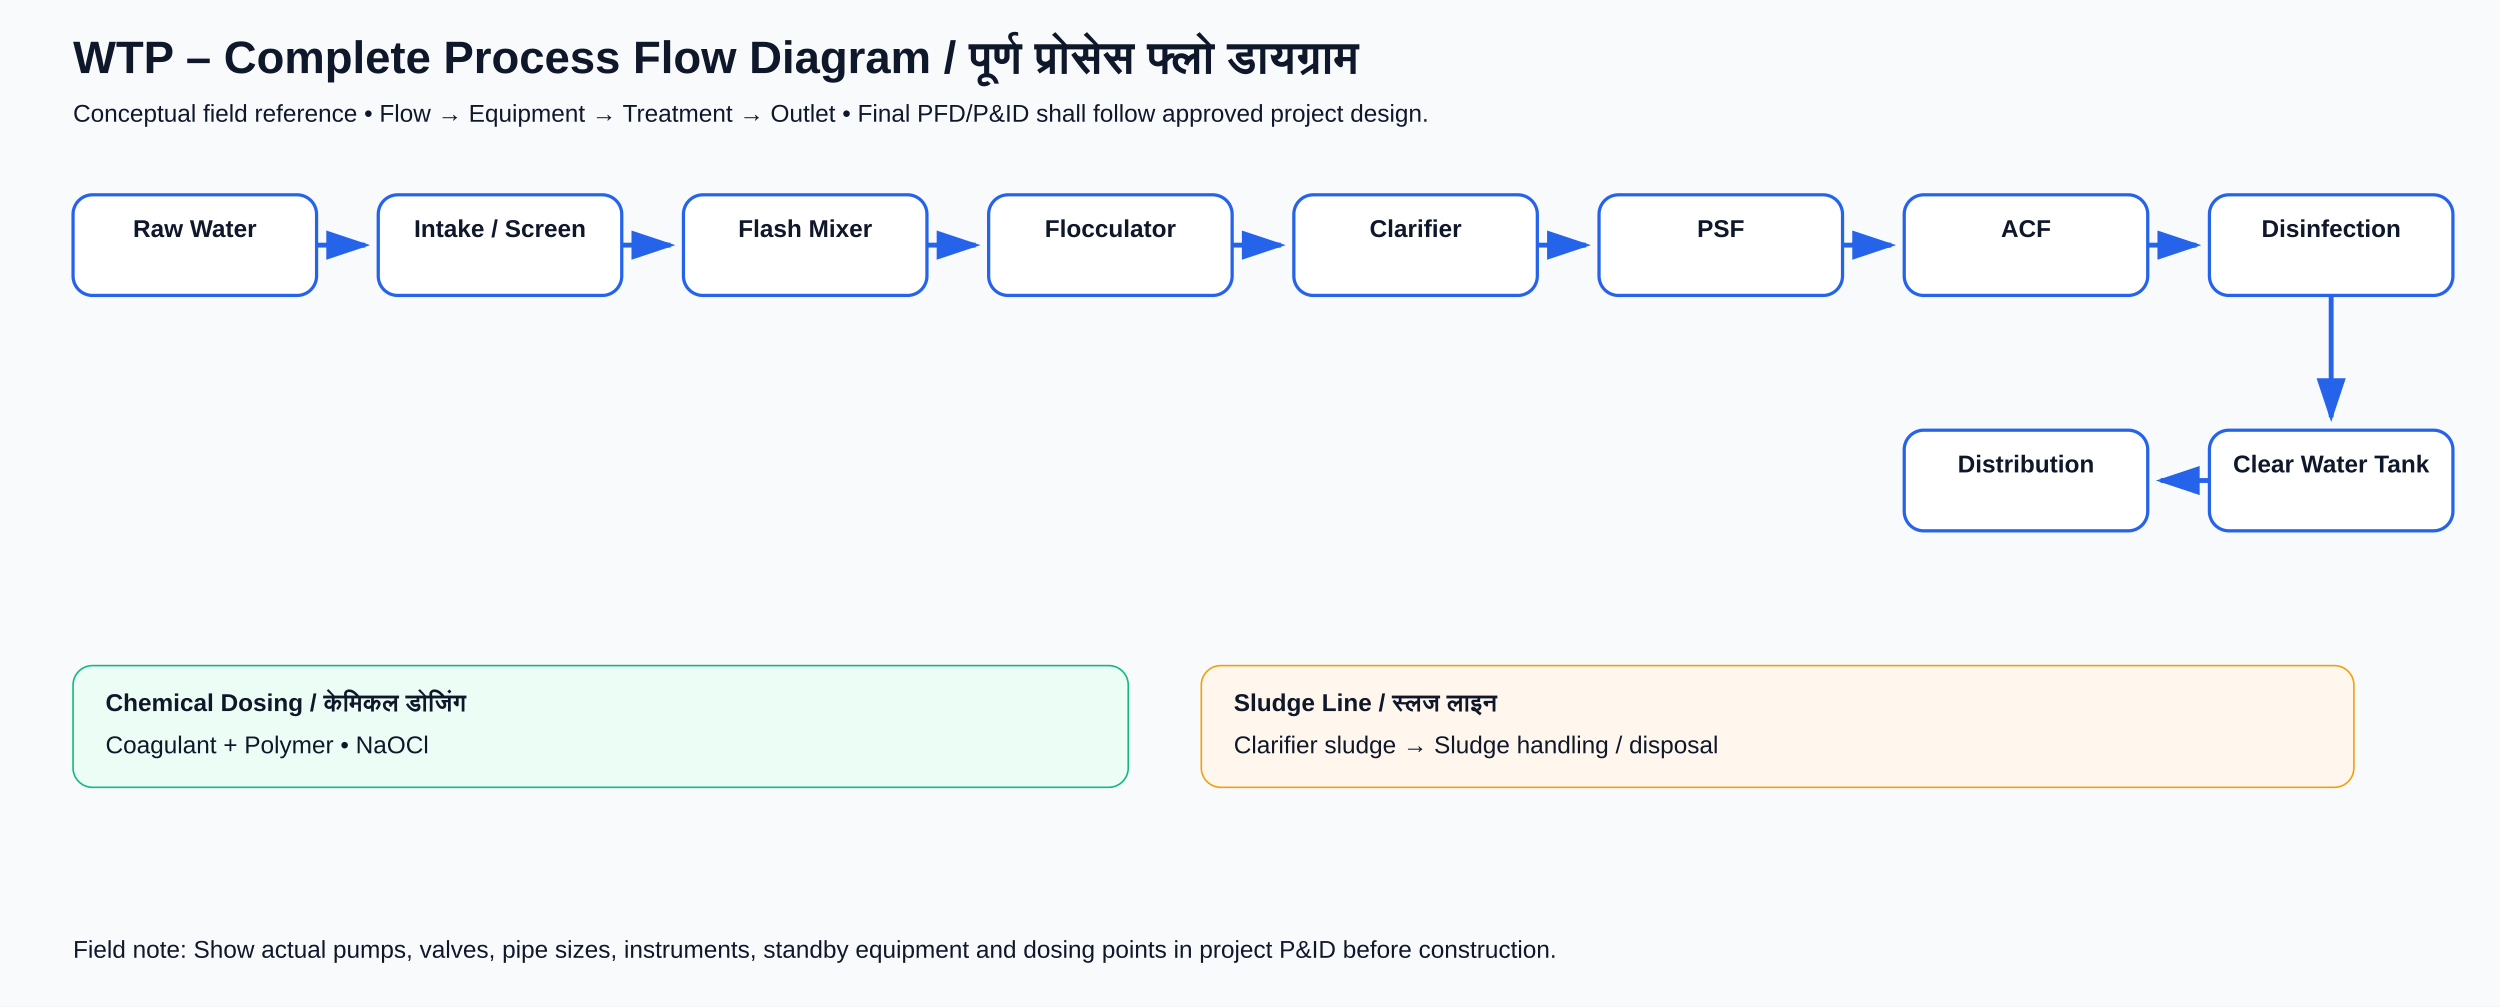
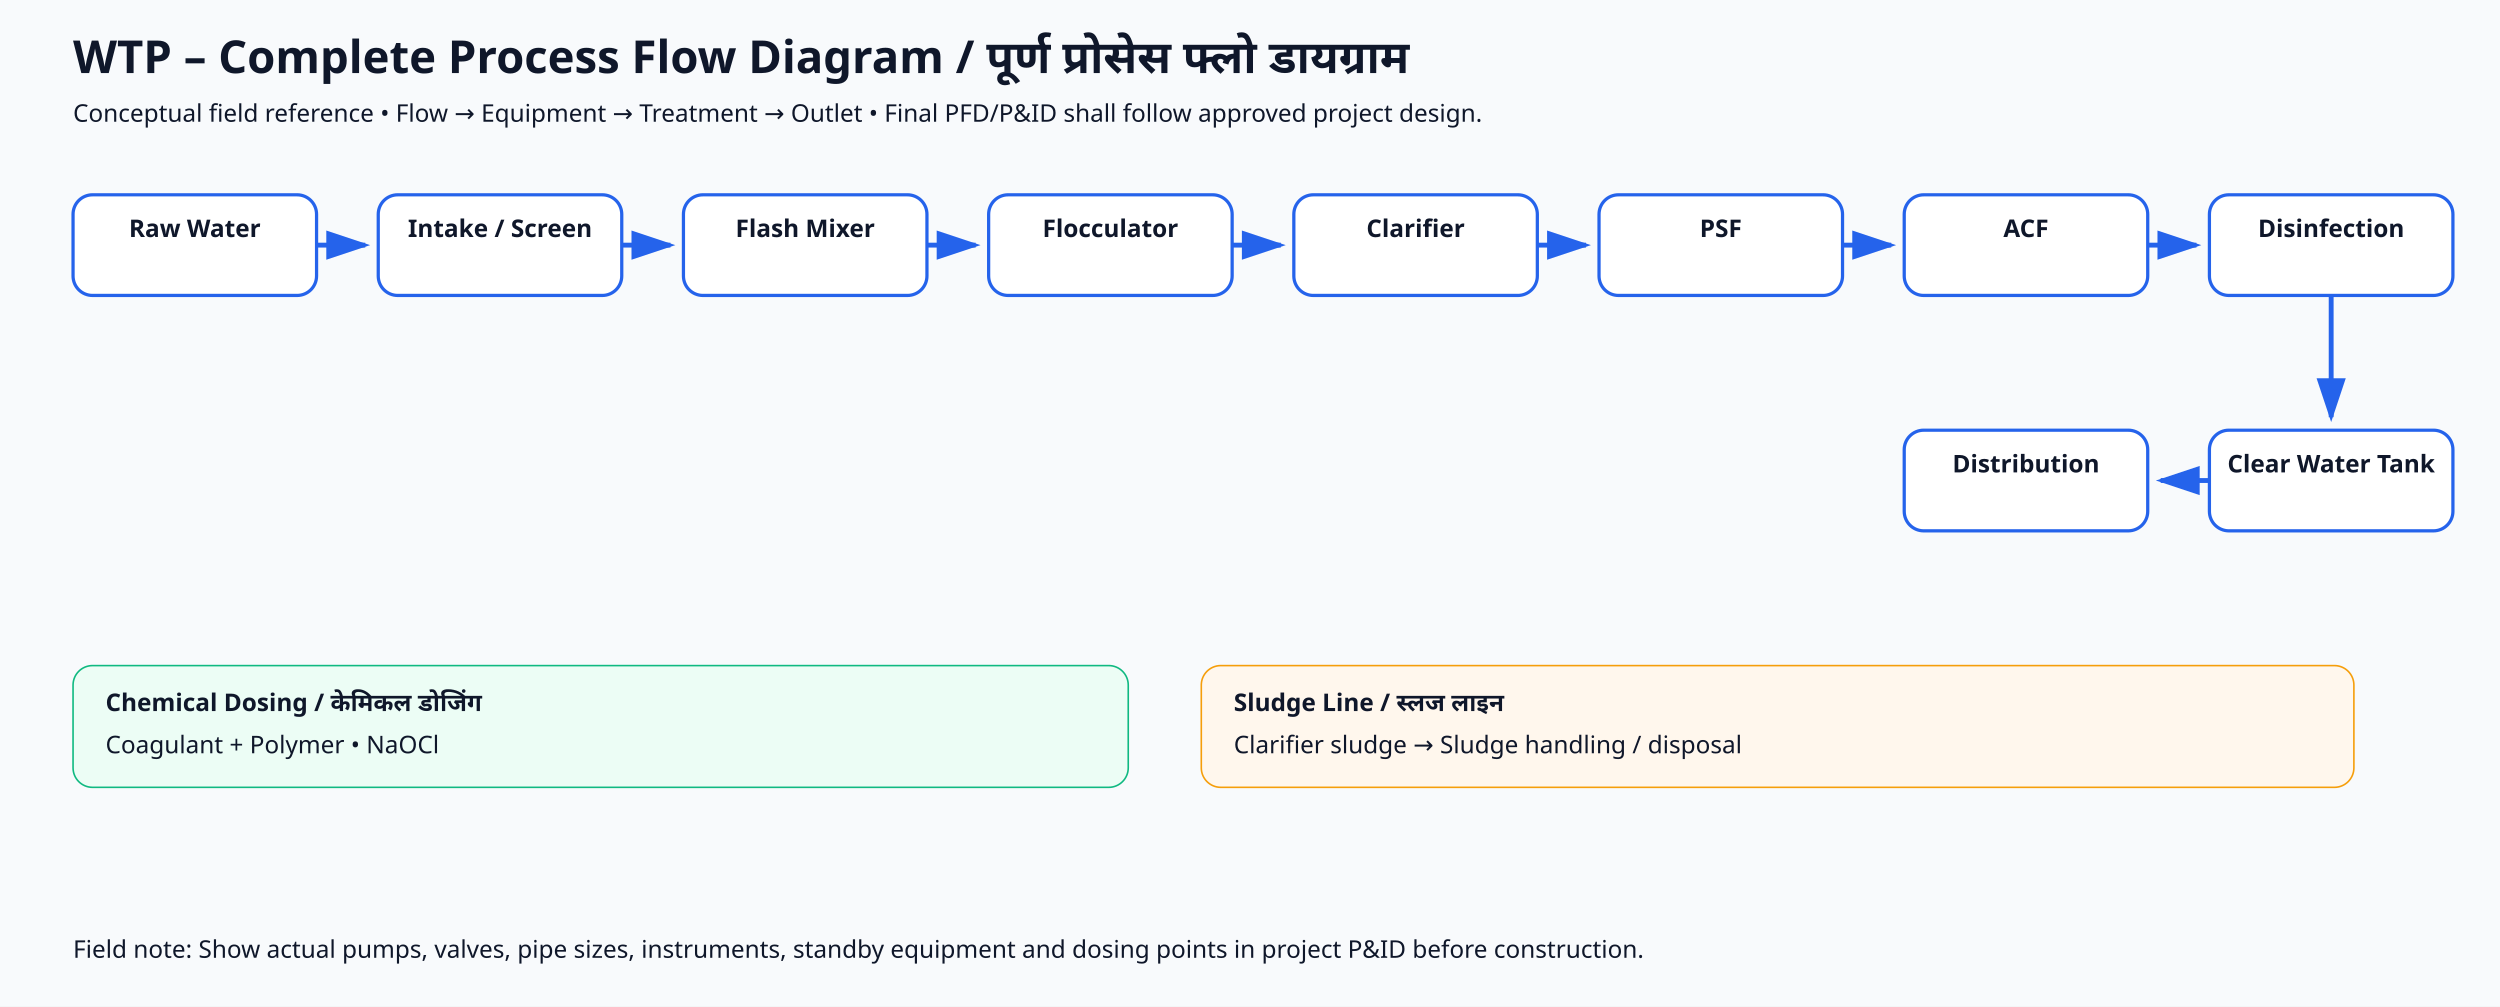
<svg xmlns="http://www.w3.org/2000/svg" width="1540" height="620" viewBox="0 0 1540 620">
  <defs>
    <marker id="a" markerWidth="10" markerHeight="10" refX="8" refY="3" orient="auto">
      <path d="M0,0 L0,6 L9,3 z" fill="#2563eb" />
    </marker>
-     <style>.t{font-family:Arial,sans-serif;fill:#0f172a}.b{fill:#fff;stroke:#2563eb;stroke-width:2}.l{stroke:#2563eb;stroke-width:3;fill:none;marker-end:url(#a)}.s{font-size:15px;font-weight:700}.n{font-size:15px}.h{font-size:28px;font-weight:700}</style>
+     <style>.t{font-family:'Noto Sans','Noto Sans Devanagari',sans-serif;fill:#0f172a}.b{fill:#fff;stroke:#2563eb;stroke-width:2}.l{stroke:#2563eb;stroke-width:3;fill:none;marker-end:url(#a)}.s{font-size:15px;font-weight:700}.n{font-size:15px}.h{font-size:28px;font-weight:700}</style>
  </defs>
  <rect width="100%" height="100%" fill="#f8fafc" />
  <text class="t h" x="45" y="45">WTP – Complete Process Flow Diagram / पूर्ण प्रोसेस फ्लो डायग्राम</text>
  <text class="t n" x="45" y="75">Conceptual field reference • Flow → Equipment → Treatment → Outlet • Final PFD/P&amp;ID shall follow approved project design.</text>
  <rect class="b" x="45" y="120" rx="12" width="150" height="62" />
  <text class="t s" text-anchor="middle" x="120.0" y="146">Raw Water</text>
  <rect class="b" x="233" y="120" rx="12" width="150" height="62" />
  <text class="t s" text-anchor="middle" x="308.0" y="146">Intake / Screen</text>
  <rect class="b" x="421" y="120" rx="12" width="150" height="62" />
  <text class="t s" text-anchor="middle" x="496.0" y="146">Flash Mixer</text>
  <rect class="b" x="609" y="120" rx="12" width="150" height="62" />
  <text class="t s" text-anchor="middle" x="684.0" y="146">Flocculator</text>
  <rect class="b" x="797" y="120" rx="12" width="150" height="62" />
  <text class="t s" text-anchor="middle" x="872.0" y="146">Clarifier</text>
  <rect class="b" x="985" y="120" rx="12" width="150" height="62" />
  <text class="t s" text-anchor="middle" x="1060.0" y="146">PSF</text>
  <rect class="b" x="1173" y="120" rx="12" width="150" height="62" />
  <text class="t s" text-anchor="middle" x="1248.0" y="146">ACF</text>
  <rect class="b" x="1361" y="120" rx="12" width="150" height="62" />
  <text class="t s" text-anchor="middle" x="1436.0" y="146">Disinfection</text>
  <rect class="b" x="1361" y="265" rx="12" width="150" height="62" />
  <text class="t s" text-anchor="middle" x="1436.0" y="291">Clear Water Tank</text>
  <rect class="b" x="1173" y="265" rx="12" width="150" height="62" />
  <text class="t s" text-anchor="middle" x="1248.0" y="291">Distribution</text>
  <path class="l" d="M195,151.0 L225,151.0" />
  <path class="l" d="M383,151.0 L413,151.0" />
  <path class="l" d="M571,151.0 L601,151.0" />
  <path class="l" d="M759,151.0 L789,151.0" />
  <path class="l" d="M947,151.0 L977,151.0" />
  <path class="l" d="M1135,151.0 L1165,151.0" />
  <path class="l" d="M1323,151.0 L1353,151.0" />
  <path class="l" d="M1436.0,182 L1436.0,217 L1436.0,257" />
  <path class="l" d="M1361,296.0 L1331,296.0" />
  <rect x="45" y="410" width="650" height="75" rx="12" fill="#ecfdf5" stroke="#10b981" />
  <text class="t s" x="65" y="438">Chemical Dosing / केमिकल डोजिंग</text>
  <text class="t n" x="65" y="464">Coagulant + Polymer • NaOCl</text>
  <rect x="740" y="410" width="710" height="75" rx="12" fill="#fff7ed" stroke="#f59e0b" />
  <text class="t s" x="760" y="438">Sludge Line / स्लज लाइन</text>
  <text class="t n" x="760" y="464">Clarifier sludge → Sludge handling / disposal</text>
  <text class="t n" x="45" y="590">Field note: Show actual pumps, valves, pipe sizes, instruments, standby equipment and dosing points in project P&amp;ID before construction.</text>
</svg>
